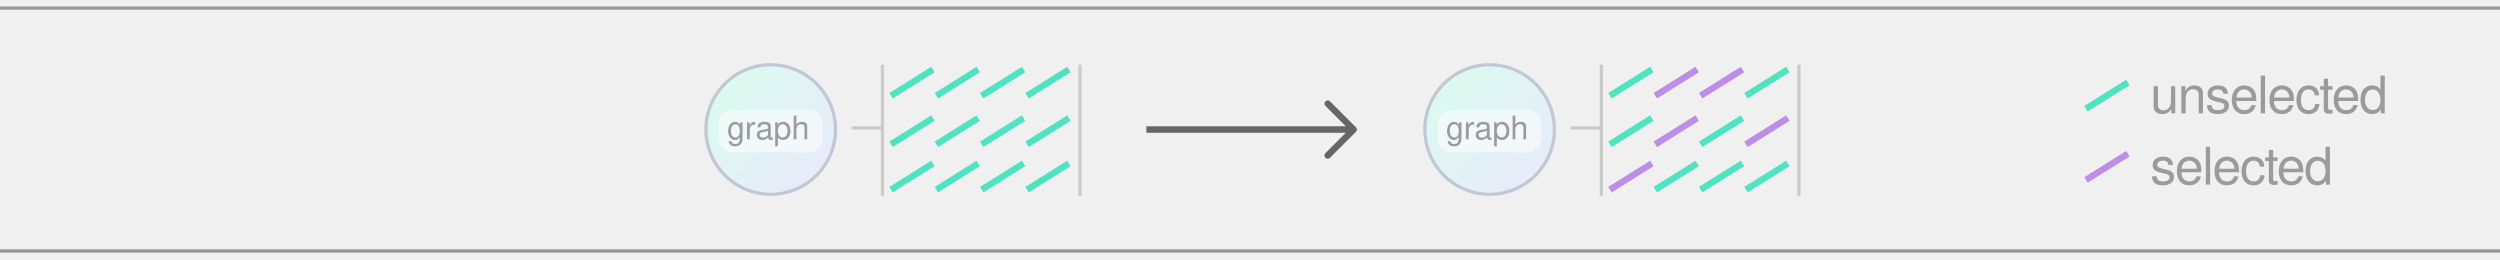
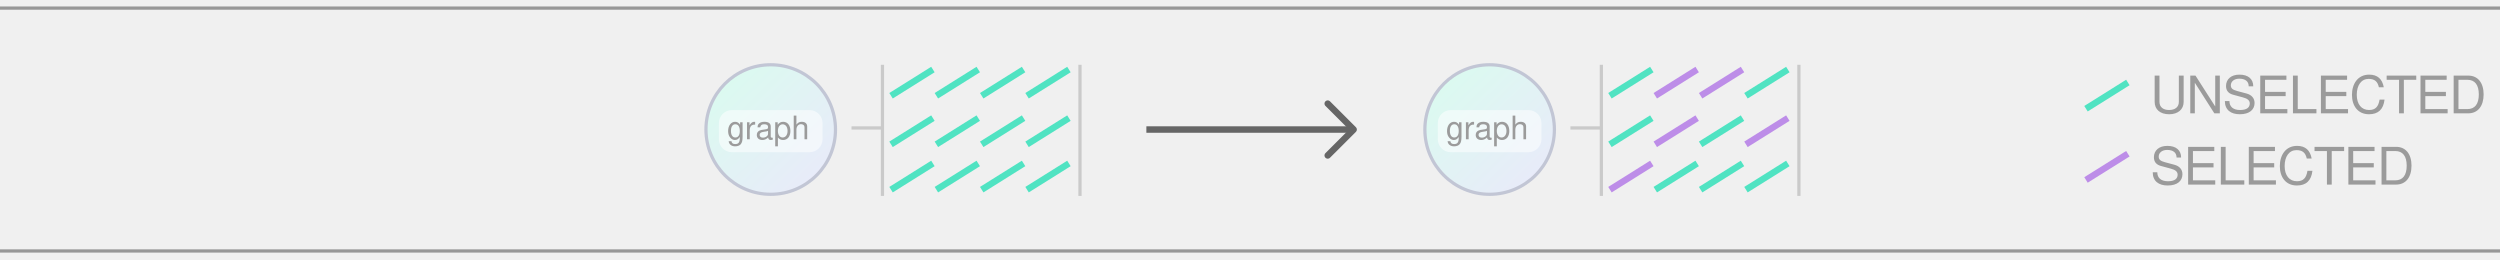
<svg xmlns="http://www.w3.org/2000/svg" xmlns:xlink="http://www.w3.org/1999/xlink" width="772px" height="80px" viewBox="0 0 772 80" version="1.1">
  <defs>
    <rect id="path-1" x="-6" y="2" width="784" height="76" />
    <mask id="mask-2" maskContentUnits="userSpaceOnUse" maskUnits="objectBoundingBox" x="0" y="0" width="784" height="76" fill="white">
      <use xlink:href="#path-1" />
    </mask>
    <linearGradient x1="14.999%" y1="13.838%" x2="87.396%" y2="88.282%" id="linearGradient-3">
      <stop stop-color="#DBFAF0" offset="0%" />
      <stop stop-color="#E8EBF9" offset="97.322%" />
      <stop stop-color="#E8EAF9" offset="100%" />
    </linearGradient>
  </defs>
  <g id="Graph-Functions---selection" stroke="none" stroke-width="1" fill="none" fill-rule="evenodd">
    <use id="Rectangle" stroke="#979797" mask="url(#mask-2)" stroke-width="2" xlink:href="#path-1" />
    <g id="select_edges" transform="translate(218, 20)">
      <g id="small_icon__select_edges" transform="translate(58, 2)" stroke="#50E3C2" stroke-width="2" stroke-linecap="square">
        <path d="M-8.8817842e-16,7.038 L11.237,4.4408921e-16" id="small_icon_edge-copy" />
        <path d="M-8.8817842e-16,22.038 L11.237,15" id="small_icon_edge-copy-2" />
        <path d="M-8.8817842e-16,36.038 L11.237,29" id="small_icon_edge-copy-3" />
        <path d="M14,7.038 L25.237,4.4408921e-16" id="small_icon_edge-copy-6" />
        <path d="M14,22.038 L25.237,15" id="small_icon_edge-copy-5" />
        <path d="M14,36.038 L25.237,29" id="small_icon_edge-copy-4" />
        <path d="M28,7.038 L39.237,4.4408921e-16" id="small_icon_edge-copy-9" />
        <path d="M28,22.038 L39.237,15" id="small_icon_edge-copy-8" />
        <path d="M28,36.038 L39.237,29" id="small_icon_edge-copy-7" />
        <path d="M42,7.038 L53.237,4.4408921e-16" id="small_icon_edge-copy-12" />
        <path d="M42,22.038 L53.237,15" id="small_icon_edge-copy-11" />
        <path d="M42,36.038 L53.237,29" id="small_icon_edge-copy-10" />
      </g>
      <g id="small_icon__select_edges-copy" transform="translate(280, 2)" stroke-width="2" stroke-linecap="square">
        <path d="M-8.8817842e-16,7.038 L11.237,4.4408921e-16" id="small_icon_edge-copy" stroke="#50E3C2" />
        <path d="M-8.8817842e-16,22.038 L11.237,15" id="small_icon_edge-copy-2" stroke="#50E3C2" />
        <path d="M-8.8817842e-16,36.038 L11.237,29" id="small_icon_edge-copy-3" stroke="#BD8DE8" />
        <path d="M14,7.038 L25.237,4.4408921e-16" id="small_icon_edge-copy-6" stroke="#BD8DE8" />
        <path d="M14,22.038 L25.237,15" id="small_icon_edge-copy-5" stroke="#BD8DE8" />
        <path d="M14,36.038 L25.237,29" id="small_icon_edge-copy-4" stroke="#50E3C2" />
        <path d="M28,7.038 L39.237,4.4408921e-16" id="small_icon_edge-copy-9" stroke="#BD8DE8" />
        <path d="M28,22.038 L39.237,15" id="small_icon_edge-copy-8" stroke="#50E3C2" />
        <path d="M28,36.038 L39.237,29" id="small_icon_edge-copy-7" stroke="#50E3C2" />
        <path d="M42,7.038 L53.237,4.4408921e-16" id="small_icon_edge-copy-12" stroke="#50E3C2" />
        <path d="M42,22.038 L53.237,15" id="small_icon_edge-copy-11" stroke="#BD8DE8" />
        <path d="M42,36.038 L53.237,29" id="small_icon_edge-copy-10" stroke="#50E3C2" />
      </g>
      <g>
        <g id="Wireframe-Line-01" transform="translate(136, 10)" stroke="#666666">
          <g>
            <polyline id="arrowhead" stroke-width="2" stroke-linecap="round" stroke-linejoin="round" points="56 2 64 10 56 18" />
            <path d="M63,10 L0,10" id="Line" stroke-width="2" />
          </g>
        </g>
        <g id="small_icon__select_nodes-copy">
          <g id="graph-object">
            <ellipse id="graph-shape" stroke="#C2C6D5" stroke-width="1" fill="url(#linearGradient-3)" fill-rule="evenodd" cx="20" cy="20" rx="20" ry="20" />
            <rect id="graph-text-box" fill-opacity="0.528" fill="#FFFFFF" fill-rule="evenodd" x="4" y="14" width="32" height="13" rx="4" />
            <text id="graph-text" font-family="Helvetica-Light, Helvetica" font-size="10" font-weight="300" fill="#9B9B9B">
              <tspan x="6.5" y="23">graph</tspan>
            </text>
          </g>
          <path d="M54.5,0.5 L54.5,40" id="Line" stroke="#CACACA" stroke-linecap="square" />
          <path d="M115.5,0.5 L115.5,40" id="Line" stroke="#CACACA" stroke-linecap="square" />
          <path d="M54.266,19.512 L45.445,19.512" id="Line" stroke="#CACACA" stroke-linecap="square" />
        </g>
        <g id="small_icon__select_nodes-copy-2" transform="translate(222, 0)">
          <g id="graph-object">
            <ellipse id="graph-shape" stroke="#C2C6D5" stroke-width="1" fill="url(#linearGradient-3)" fill-rule="evenodd" cx="20" cy="20" rx="20" ry="20" />
            <rect id="graph-text-box" fill-opacity="0.528" fill="#FFFFFF" fill-rule="evenodd" x="4" y="14" width="32" height="13" rx="4" />
            <text id="graph-text" font-family="Helvetica-Light, Helvetica" font-size="10" font-weight="300" fill="#9B9B9B">
              <tspan x="6.5" y="23">graph</tspan>
            </text>
          </g>
          <path d="M54.5,0.5 L54.5,40" id="Line" stroke="#CACACA" stroke-linecap="square" />
          <path d="M115.5,0.5 L115.5,40" id="Line" stroke="#CACACA" stroke-linecap="square" />
          <path d="M54.266,19.512 L45.445,19.512" id="Line" stroke="#CACACA" stroke-linecap="square" />
        </g>
      </g>
    </g>
    <g id="selected_unselected_edges" transform="translate(645, 20)">
-       <text id="unselected" font-family="HelveticaNeue, Helvetica Neue" font-size="16" font-weight="normal" letter-spacing="-0.417" fill="#9B9B9B">
-         <tspan x="19" y="15">unselected</tspan>
+       <text id="UNSELECTED" font-family="HelveticaNeue, Helvetica Neue" font-size="16" font-weight="normal" letter-spacing="-0.417" fill="#9B9B9B">
+         <tspan x="19" y="15">UNSELECTED</tspan>
      </text>
-       <text id="selected" font-family="HelveticaNeue, Helvetica Neue" font-size="16" font-weight="normal" letter-spacing="-0.417" fill="#9B9B9B">
-         <tspan x="19" y="37">selected</tspan>
+       <text id="SELECTED" font-family="HelveticaNeue, Helvetica Neue" font-size="16" font-weight="normal" letter-spacing="-0.417" fill="#9B9B9B">
+         <tspan x="19" y="37">SELECTED</tspan>
      </text>
      <path d="M0,13.038 L11.237,6" id="small_icon_edge-copy-10" stroke="#50E3C2" stroke-width="2" stroke-linecap="square" />
      <path d="M0,35.038 L11.237,28" id="small_icon_edge-copy-31" stroke="#BD8DE8" stroke-width="2" stroke-linecap="square" />
    </g>
  </g>
</svg>
